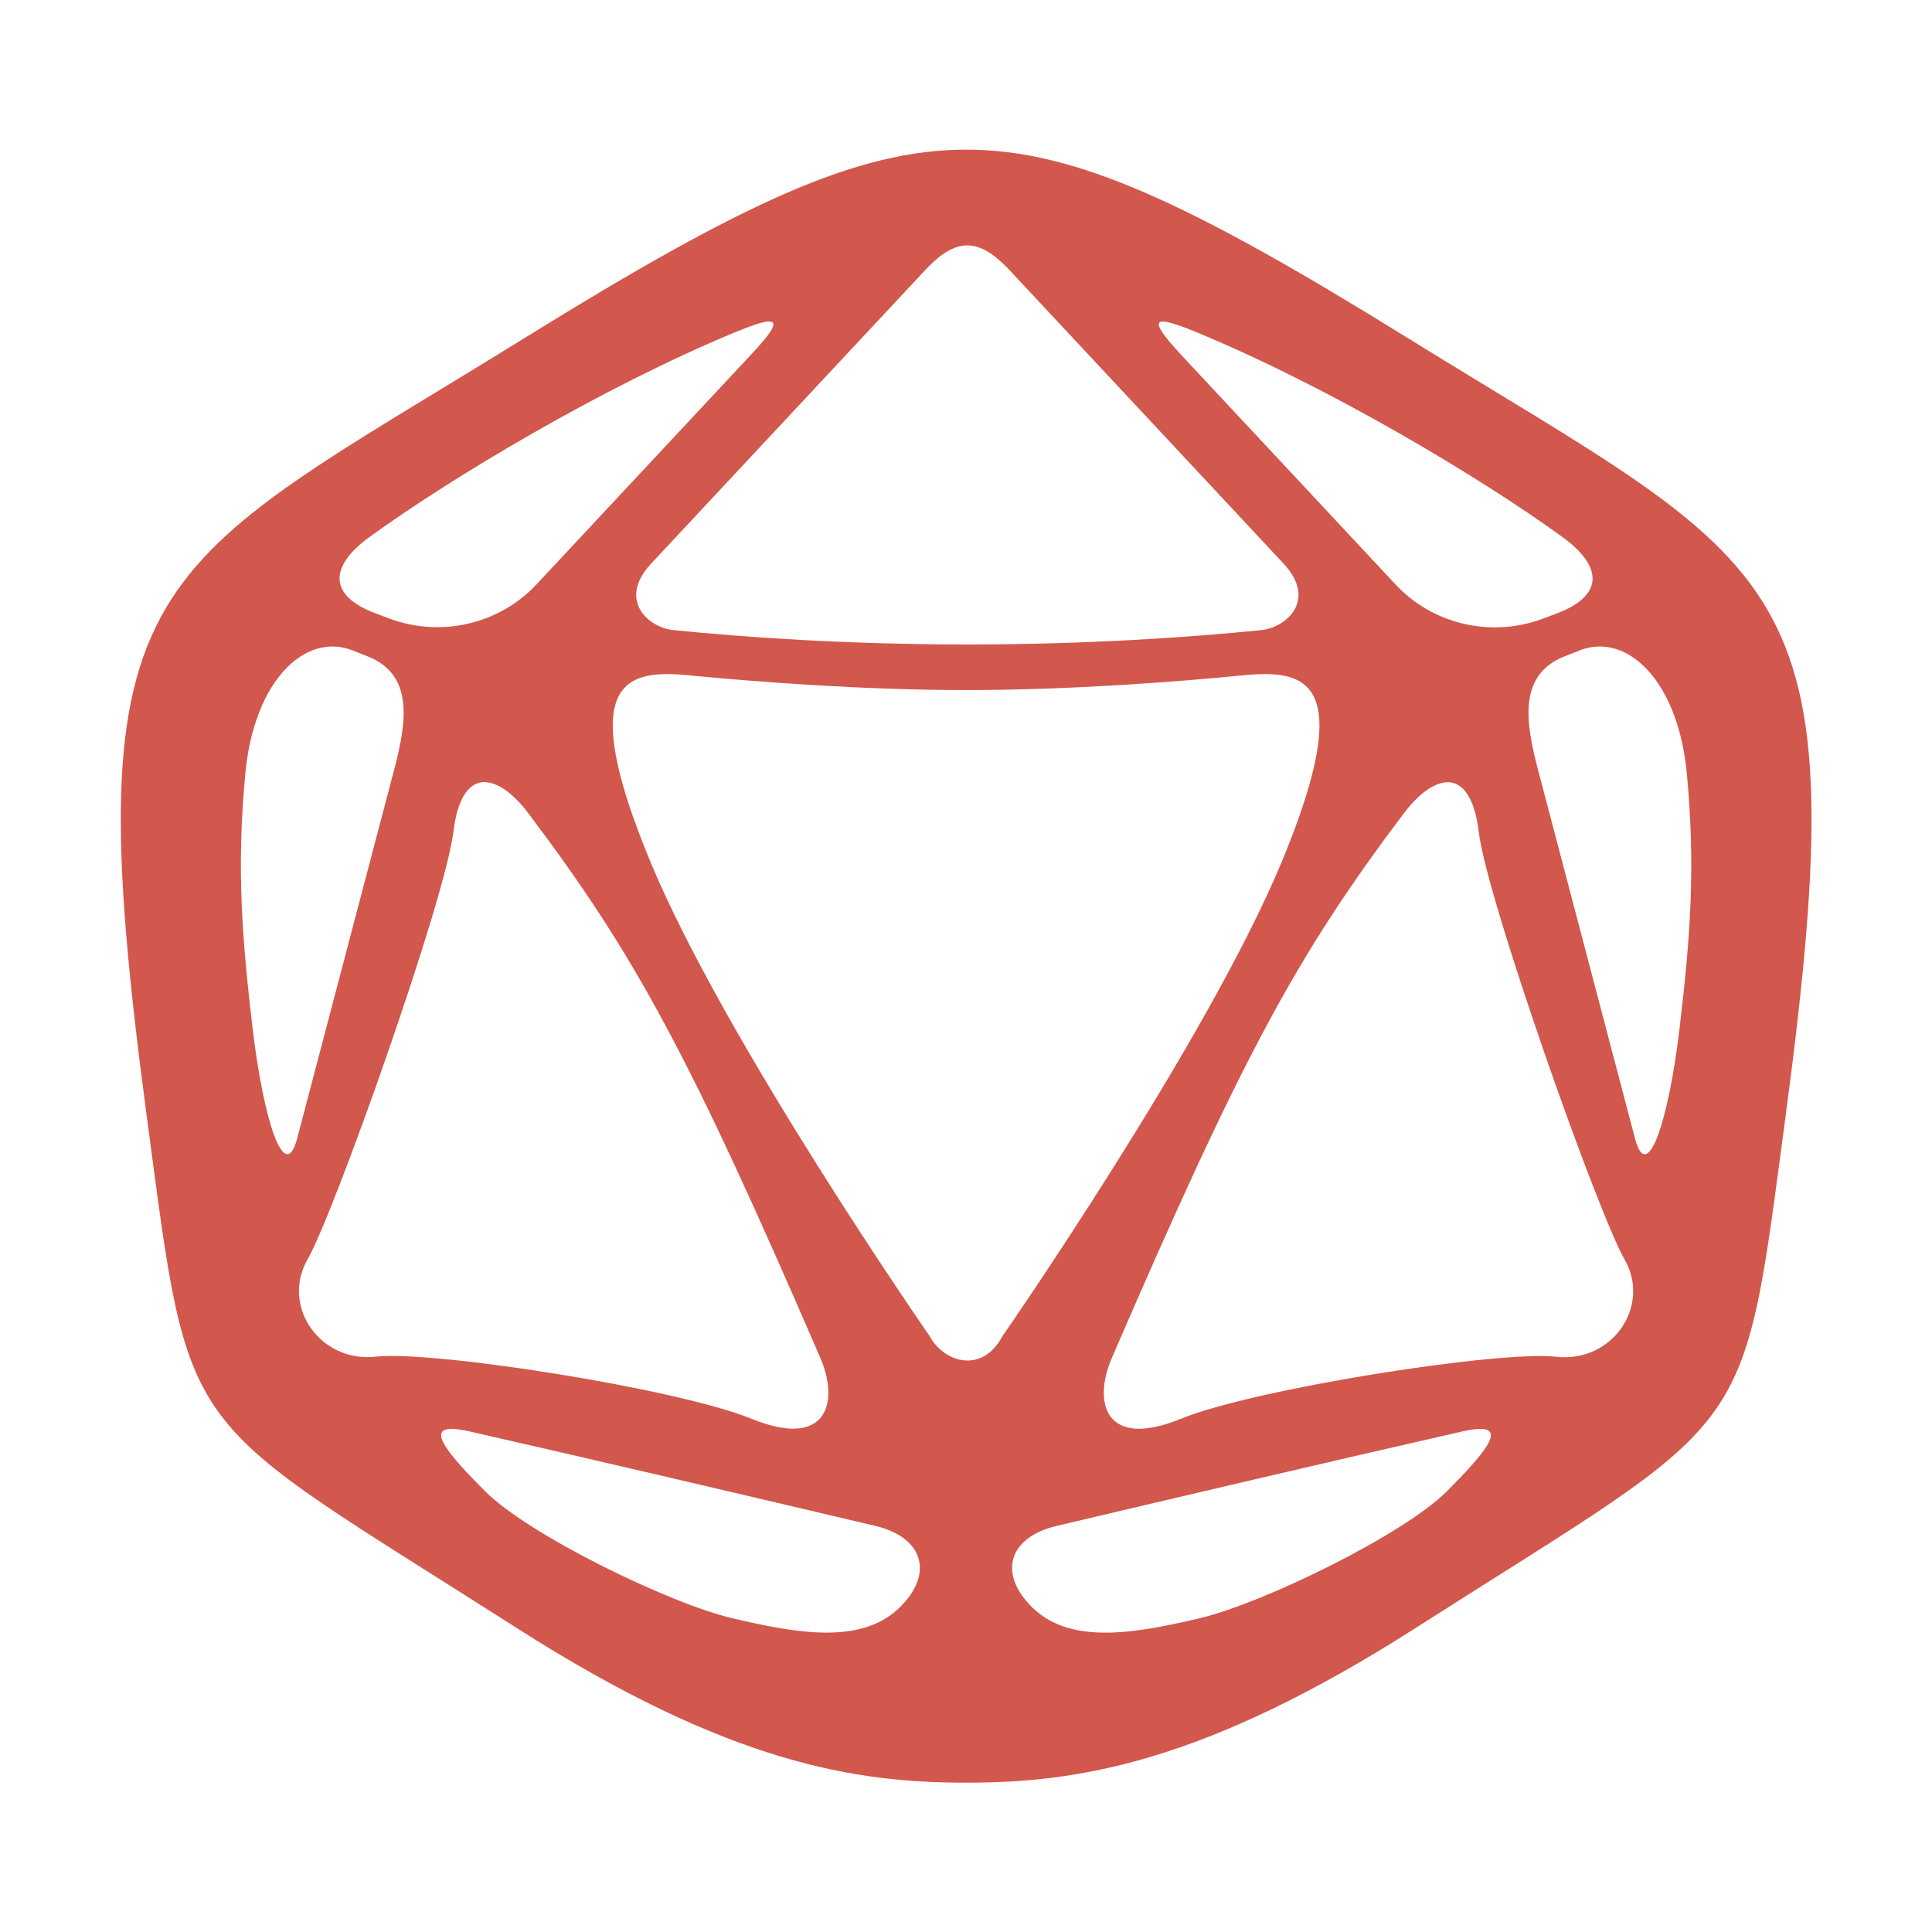
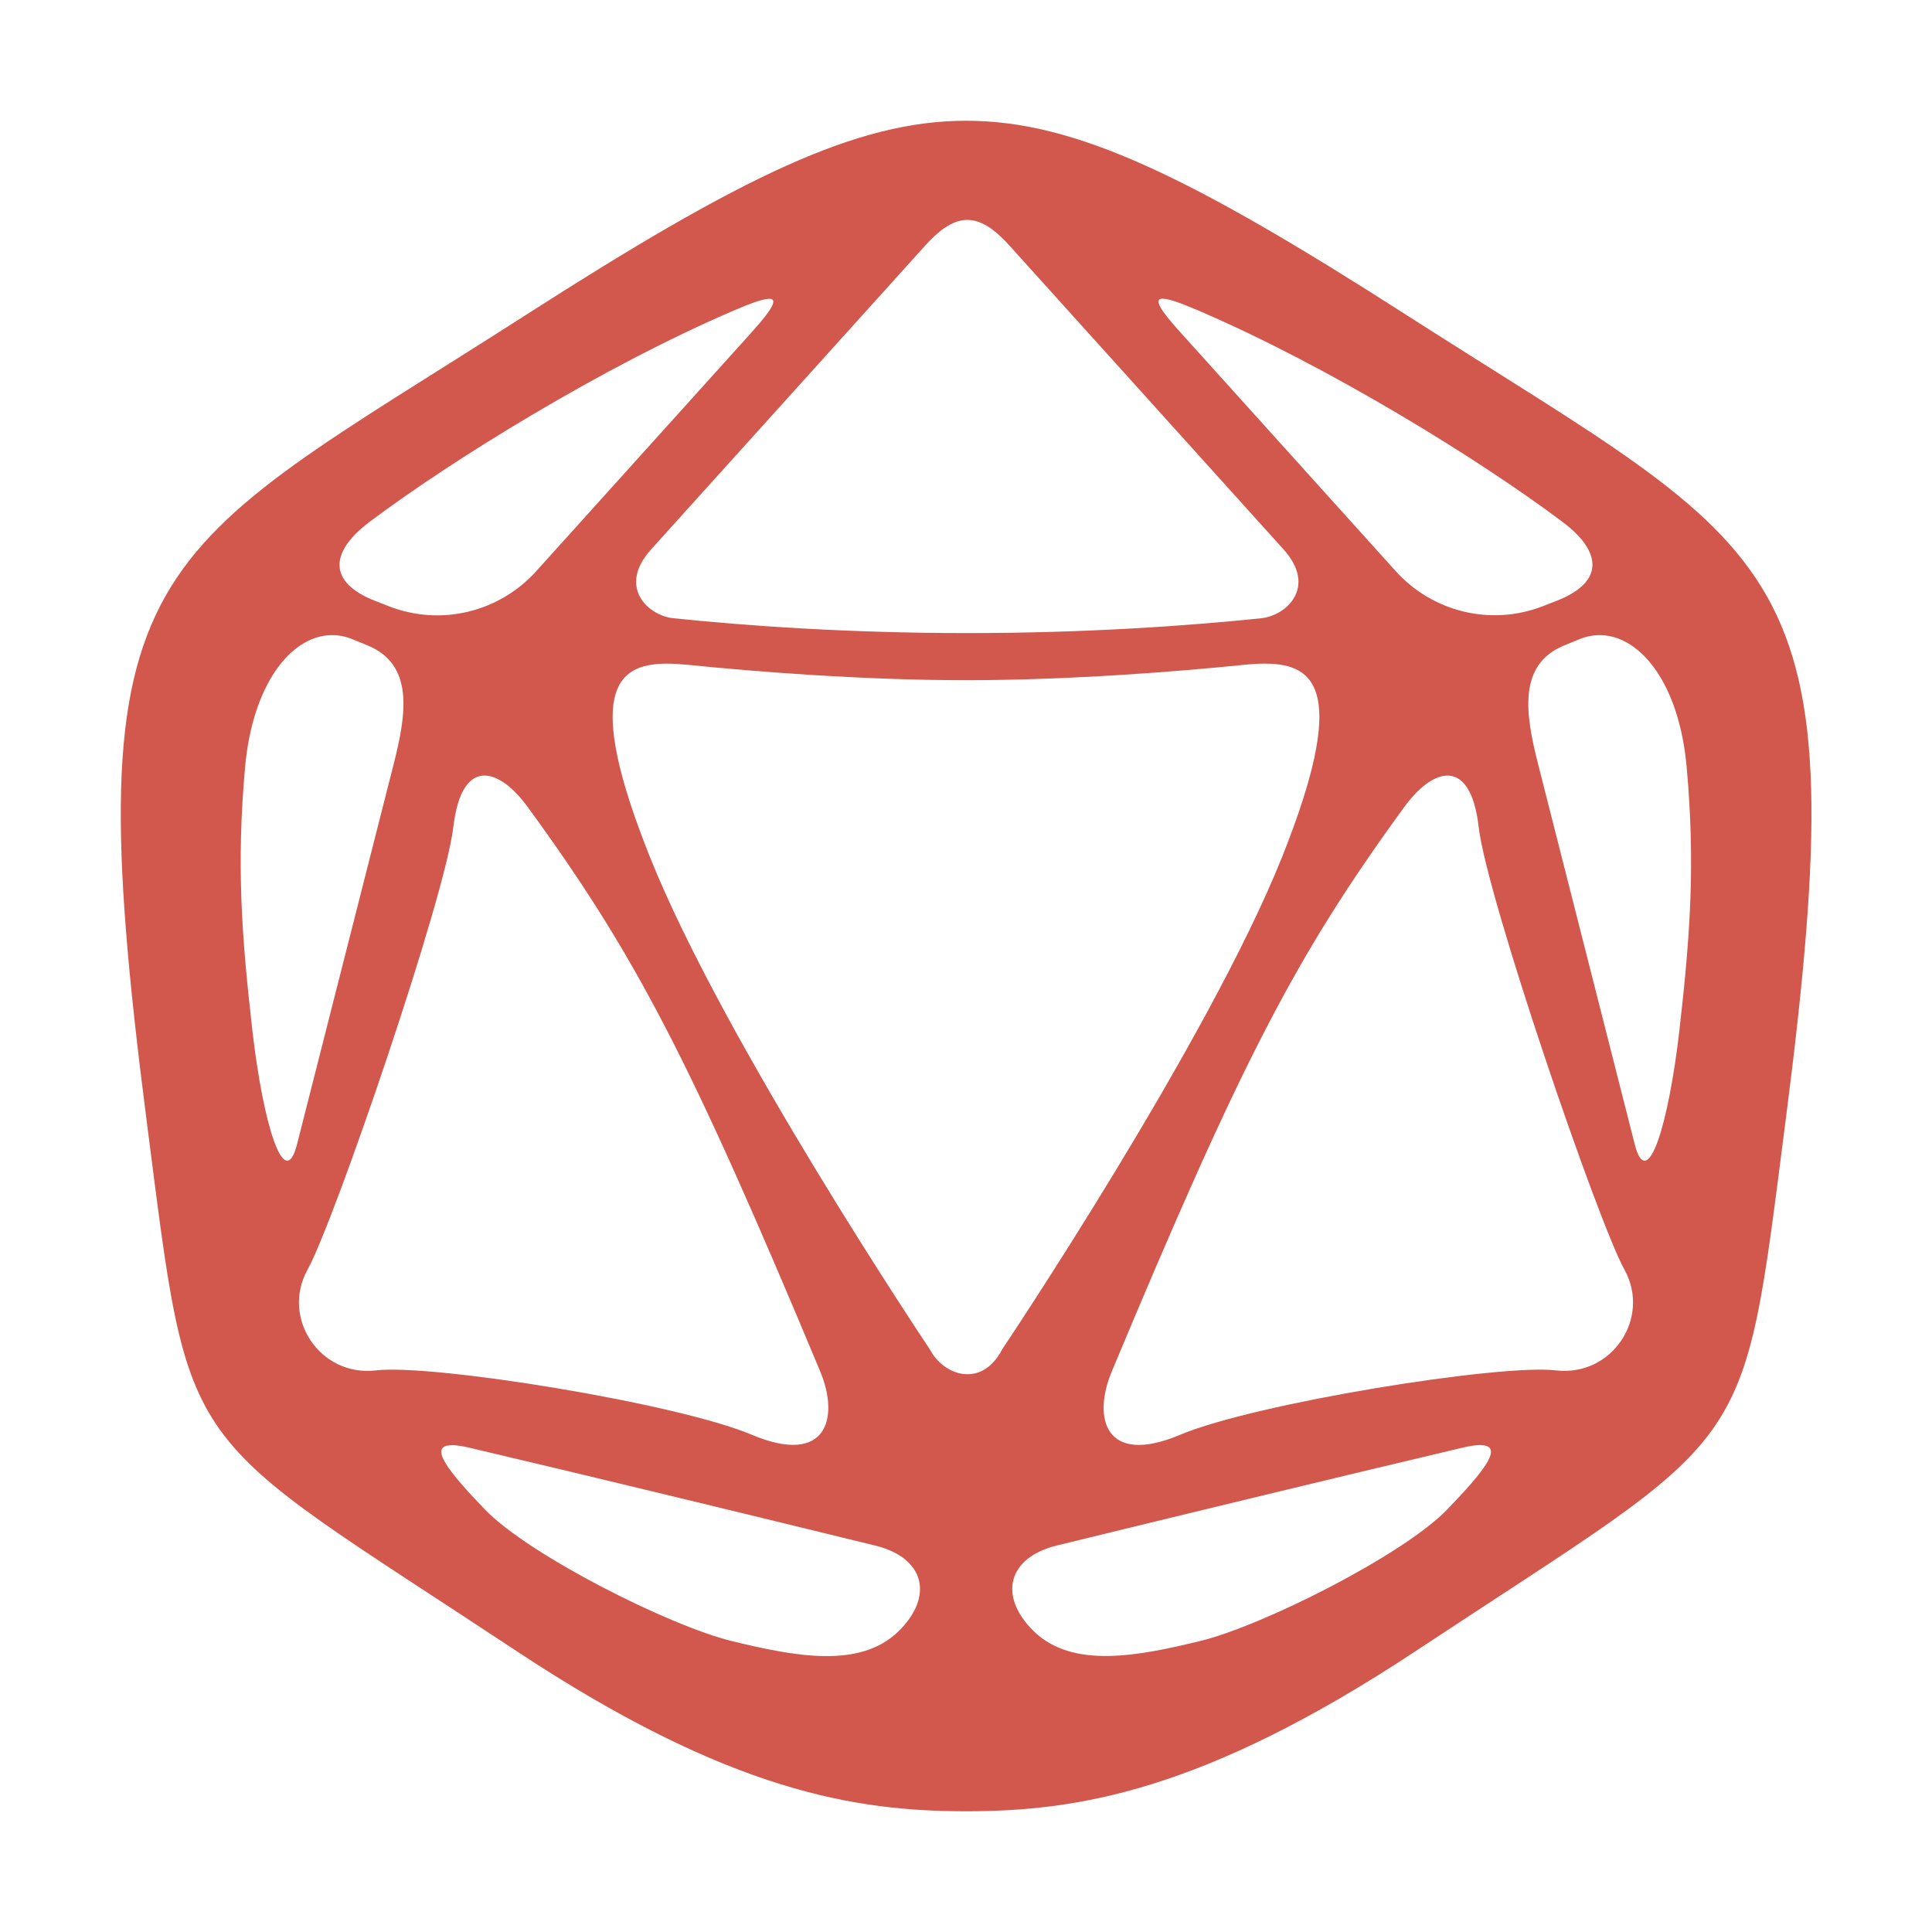
- <svg xmlns="http://www.w3.org/2000/svg" width="16" height="16" viewBox="0 0 4.233 4.233" xml:space="preserve">
-   <path id="favicon" style="stroke:none;fill:#d2574c;fill-opacity:1;stroke-width:0.127" d="m -12.074,40.432 c -1.292,-10e-7 -2.646,0.598 -5.191,2.078 -4.506,2.621 -5.335,2.534 -4.472,8.605 0.526,3.698 0.342,3.275 4.358,5.685 2.522,1.514 4.014,1.717 5.306,1.717 1.292,0 2.784,-0.203 5.306,-1.717 4.016,-2.41 3.832,-1.987 4.358,-5.685 0.863,-6.071 0.034,-5.984 -4.472,-8.605 -2.545,-1.48 -3.9,-2.078 -5.191,-2.078 z m 0.014,1.06 c 0.189,-2e-6 0.358,0.134 0.501,0.277 l 3.227,3.246 c 0.402,0.404 0.035,0.71 -0.261,0.738 -0.864,0.082 -2.071,0.159 -3.466,0.159 -1.396,0 -2.602,-0.077 -3.466,-0.159 -0.296,-0.028 -0.663,-0.334 -0.261,-0.738 l 3.227,-3.246 c 0.143,-0.144 0.312,-0.277 0.501,-0.277 z m -2.34,0.844 c 0.116,-0.003 0.046,0.11 -0.205,0.362 l -2.534,2.549 c -0.439,0.441 -1.126,0.591 -1.734,0.378 l -0.164,-0.058 c -0.556,-0.195 -0.549,-0.519 -0.071,-0.845 0.968,-0.66 2.747,-1.658 4.296,-2.262 0.205,-0.08 0.343,-0.124 0.412,-0.126 z m 4.642,0 c 0.003,-1.24e-4 0.007,-8.5e-5 0.01,2e-6 0.07,0.002 0.207,0.046 0.412,0.126 1.549,0.604 3.328,1.601 4.296,2.262 0.478,0.326 0.485,0.649 -0.071,0.845 l -0.164,0.058 c -0.608,0.213 -1.295,0.063 -1.734,-0.378 l -2.534,-2.549 C -9.786,42.453 -9.859,42.339 -9.758,42.335 Z m -9.81,3.599 c 0.087,-0.003 0.175,0.011 0.261,0.043 l 0.178,0.066 c 0.552,0.205 0.458,0.735 0.309,1.266 l -1.14,4.071 c -0.149,0.53 -0.4,-0.213 -0.526,-1.218 -0.126,-1.005 -0.19,-1.779 -0.086,-2.82 0.088,-0.878 0.535,-1.392 1.004,-1.408 z m 14.988,-1e-6 c 0.469,0.016 0.916,0.529 1.004,1.408 0.104,1.041 0.041,1.814 -0.086,2.82 -0.126,1.005 -0.378,1.749 -0.526,1.218 l -1.14,-4.071 c -0.149,-0.53 -0.243,-1.06 0.309,-1.266 l 0.178,-0.066 c 0.086,-0.032 0.174,-0.046 0.261,-0.043 z m -11.036,0.305 c 0.085,-8.15e-4 0.175,0.005 0.268,0.013 0.77,0.07 2.044,0.164 3.274,0.164 1.231,0 2.504,-0.093 3.274,-0.164 0.093,-0.009 0.183,-0.014 0.268,-0.013 0.597,0.006 0.953,0.318 0.189,2.058 -0.872,1.988 -3.304,5.277 -3.304,5.277 -0.243,0.424 -0.693,0.281 -0.854,0 0,0 -2.432,-3.289 -3.304,-5.277 -0.763,-1.739 -0.407,-2.052 0.189,-2.058 z m -2.128,1.197 c 0.157,0.004 0.34,0.134 0.506,0.341 1.272,1.582 1.912,2.704 3.444,6.031 0.232,0.504 0.076,1.017 -0.807,0.679 -0.882,-0.338 -3.769,-0.759 -4.43,-0.689 -0.662,0.071 -1.122,-0.562 -0.807,-1.077 0.315,-0.515 1.623,-3.984 1.719,-4.733 0.051,-0.398 0.196,-0.557 0.375,-0.553 z m 11.34,0 c 0.178,-0.004 0.324,0.155 0.375,0.553 0.096,0.748 1.403,4.218 1.719,4.733 0.315,0.515 -0.145,1.148 -0.807,1.077 -0.662,-0.071 -3.548,0.351 -4.43,0.689 -0.882,0.338 -1.039,-0.175 -0.807,-0.679 1.532,-3.328 2.172,-4.449 3.444,-6.031 0.166,-0.206 0.349,-0.337 0.506,-0.341 z m -11.737,7.162 c 0.052,-4.54e-4 0.123,0.009 0.213,0.028 1.515,0.323 3.56,0.775 4.782,1.046 0.578,0.128 0.7,0.541 0.271,0.92 -0.458,0.4 -1.221,0.265 -1.96,0.102 -0.738,-0.163 -2.398,-0.922 -2.912,-1.407 -0.434,-0.409 -0.677,-0.687 -0.395,-0.689 z m 12.133,-2e-6 c 0.283,0.002 0.039,0.28 -0.395,0.689 -0.514,0.485 -2.174,1.243 -2.912,1.407 -0.738,0.163 -1.501,0.299 -1.96,-0.102 -0.429,-0.38 -0.308,-0.792 0.271,-0.92 1.222,-0.271 3.267,-0.723 4.782,-1.046 0.091,-0.019 0.161,-0.028 0.213,-0.028 z" transform="matrix(0.1858331,0,0,0.19784,4.360412,-7.671202)" />
+ <svg xmlns="http://www.w3.org/2000/svg" width="16" height="16" viewBox="0 0 16 16" xml:space="preserve">
+   <path id="favicon" d="m8 1c-0.907-8e-7 -1.859 0.463-3.646 1.609-3.165 2.029-3.747 1.962-3.141 6.661 0.369 2.863 0.24 2.535 3.061 4.401 1.771 1.172 2.819 1.329 3.727 1.329 0.907 0 1.955-0.157 3.727-1.329 2.821-1.866 2.691-1.538 3.061-4.401 0.606-4.7 0.024-4.632-3.141-6.661-1.788-1.146-2.739-1.609-3.646-1.609zm0.01 0.821c0.133-1.5e-6 0.251 0.103 0.352 0.215l2.267 2.513c0.282 0.313 0.024 0.549-0.183 0.571-0.607 0.063-1.454 0.123-2.435 0.123-0.98 0-1.828-0.06-2.435-0.123-0.208-0.022-0.466-0.258-0.183-0.571l2.267-2.513c0.1-0.111 0.219-0.215 0.352-0.215zm-1.644 0.653c0.082-0.002 0.032 0.085-0.144 0.281l-1.78 1.974c-0.308 0.342-0.791 0.458-1.218 0.293l-0.115-0.045c-0.39-0.151-0.385-0.401-0.05-0.654 0.68-0.511 1.929-1.284 3.017-1.751 0.144-0.062 0.241-0.096 0.29-0.097zm3.26 0c0.002-9.6e-5 0.005-6.57e-5 0.007 1.6e-6 0.049 0.001 0.145 0.035 0.29 0.097 1.088 0.467 2.337 1.24 3.017 1.751 0.336 0.252 0.341 0.503-0.05 0.654l-0.115 0.045c-0.427 0.165-0.91 0.049-1.218-0.293l-1.78-1.974c-0.171-0.189-0.223-0.277-0.152-0.281zm-6.89 2.786c0.061-0.002 0.123 0.009 0.183 0.034l0.125 0.051c0.387 0.159 0.321 0.569 0.217 0.98l-0.801 3.151c-0.104 0.41-0.281-0.165-0.37-0.943-0.089-0.778-0.133-1.377-0.06-2.183 0.062-0.68 0.376-1.078 0.705-1.09zm10.527-8e-7c0.329 0.012 0.644 0.41 0.705 1.09 0.073 0.806 0.029 1.405-0.06 2.183-0.089 0.778-0.265 1.354-0.37 0.943l-0.801-3.151c-0.104-0.41-0.17-0.821 0.217-0.98l0.125-0.051c0.061-0.025 0.122-0.036 0.183-0.034zm-7.751 0.236c0.06-6.309e-4 0.123 0.004 0.188 0.01 0.541 0.055 1.435 0.127 2.3 0.127 0.864 0 1.759-0.072 2.3-0.127 0.065-0.007 0.128-0.011 0.188-0.01 0.419 0.004 0.669 0.246 0.133 1.593-0.613 1.539-2.321 4.085-2.321 4.085-0.17 0.328-0.487 0.218-0.6 0 0 0-1.708-2.547-2.321-4.085-0.536-1.346-0.286-1.589 0.133-1.593zm-1.494 0.927c0.111 0.003 0.239 0.104 0.355 0.264 0.893 1.225 1.343 2.093 2.419 4.669 0.163 0.39 0.053 0.787-0.566 0.526-0.62-0.262-2.647-0.588-3.112-0.533-0.465 0.055-0.788-0.435-0.567-0.834 0.221-0.398 1.14-3.085 1.207-3.664 0.036-0.308 0.138-0.431 0.263-0.428zm7.965 0c0.125-0.003 0.228 0.12 0.263 0.428 0.067 0.579 0.986 3.265 1.207 3.664 0.221 0.398-0.102 0.888-0.567 0.834-0.465-0.055-2.492 0.272-3.112 0.533-0.62 0.262-0.73-0.135-0.566-0.526 1.076-2.576 1.526-3.444 2.419-4.669 0.116-0.16 0.245-0.261 0.355-0.264zm-8.243 5.545c0.037-3.5e-4 0.086 0.007 0.15 0.022 1.064 0.25 2.501 0.6 3.359 0.81 0.406 0.099 0.491 0.418 0.19 0.712-0.322 0.31-0.858 0.205-1.377 0.079-0.519-0.126-1.684-0.714-2.045-1.089-0.305-0.317-0.476-0.532-0.277-0.533zm8.522-1e-6c0.199 0.002 0.028 0.217-0.277 0.533-0.361 0.375-1.527 0.963-2.045 1.089-0.519 0.126-1.055 0.231-1.377-0.079-0.301-0.294-0.216-0.613 0.19-0.712 0.858-0.21 2.295-0.559 3.359-0.81 0.064-0.015 0.113-0.022 0.15-0.022z" fill="#d2574c" />
</svg>
